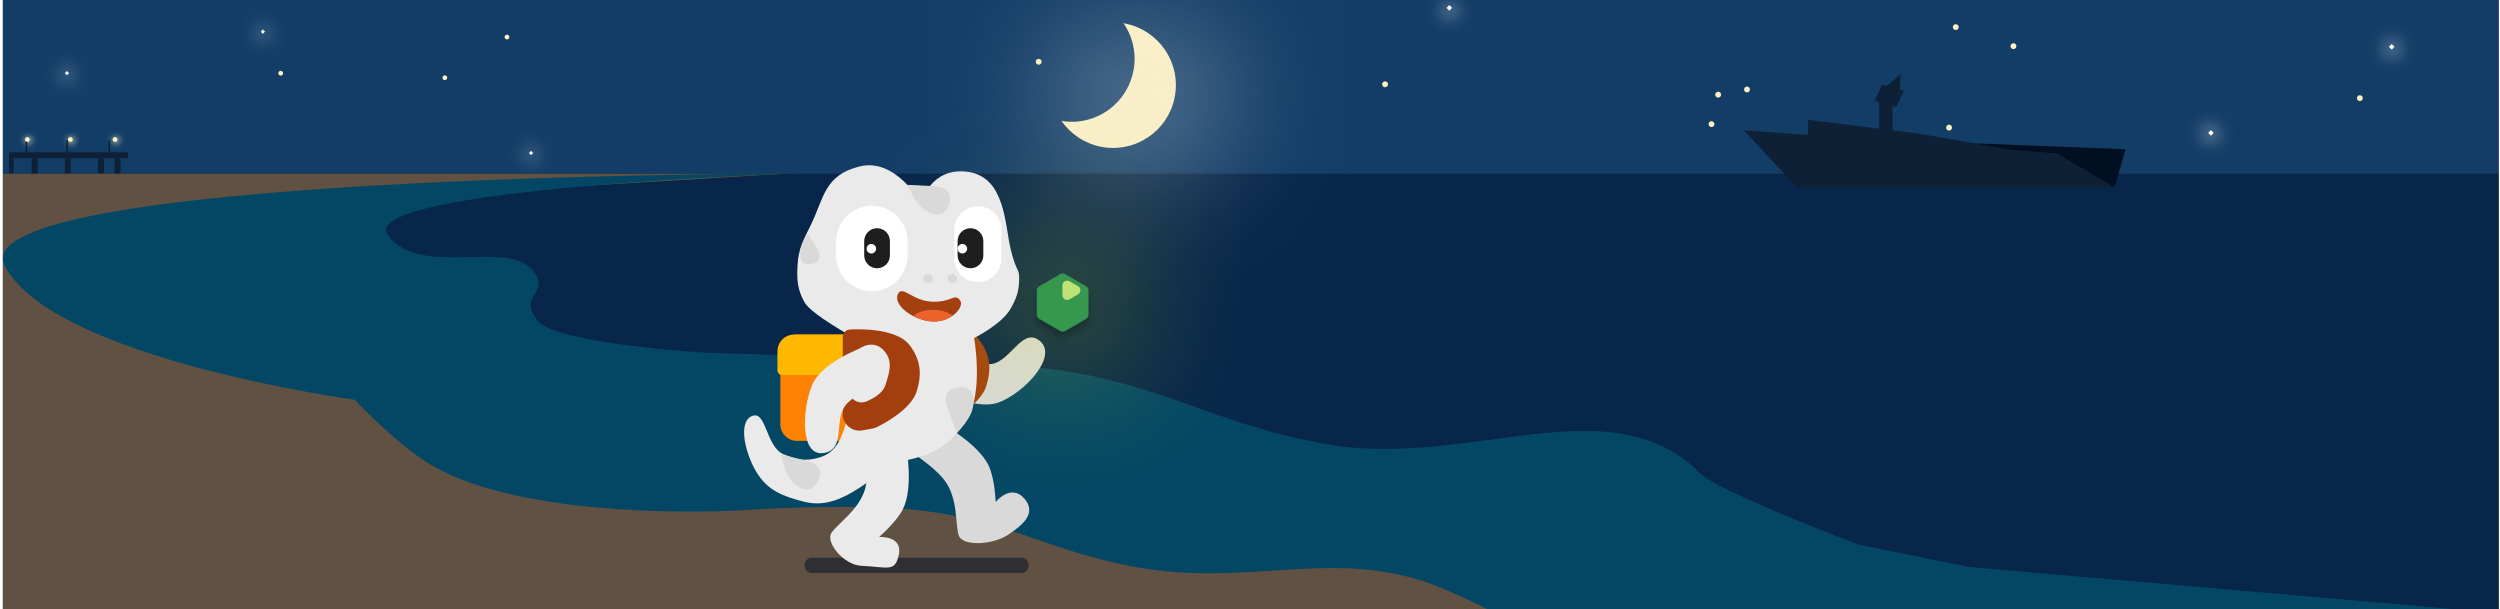
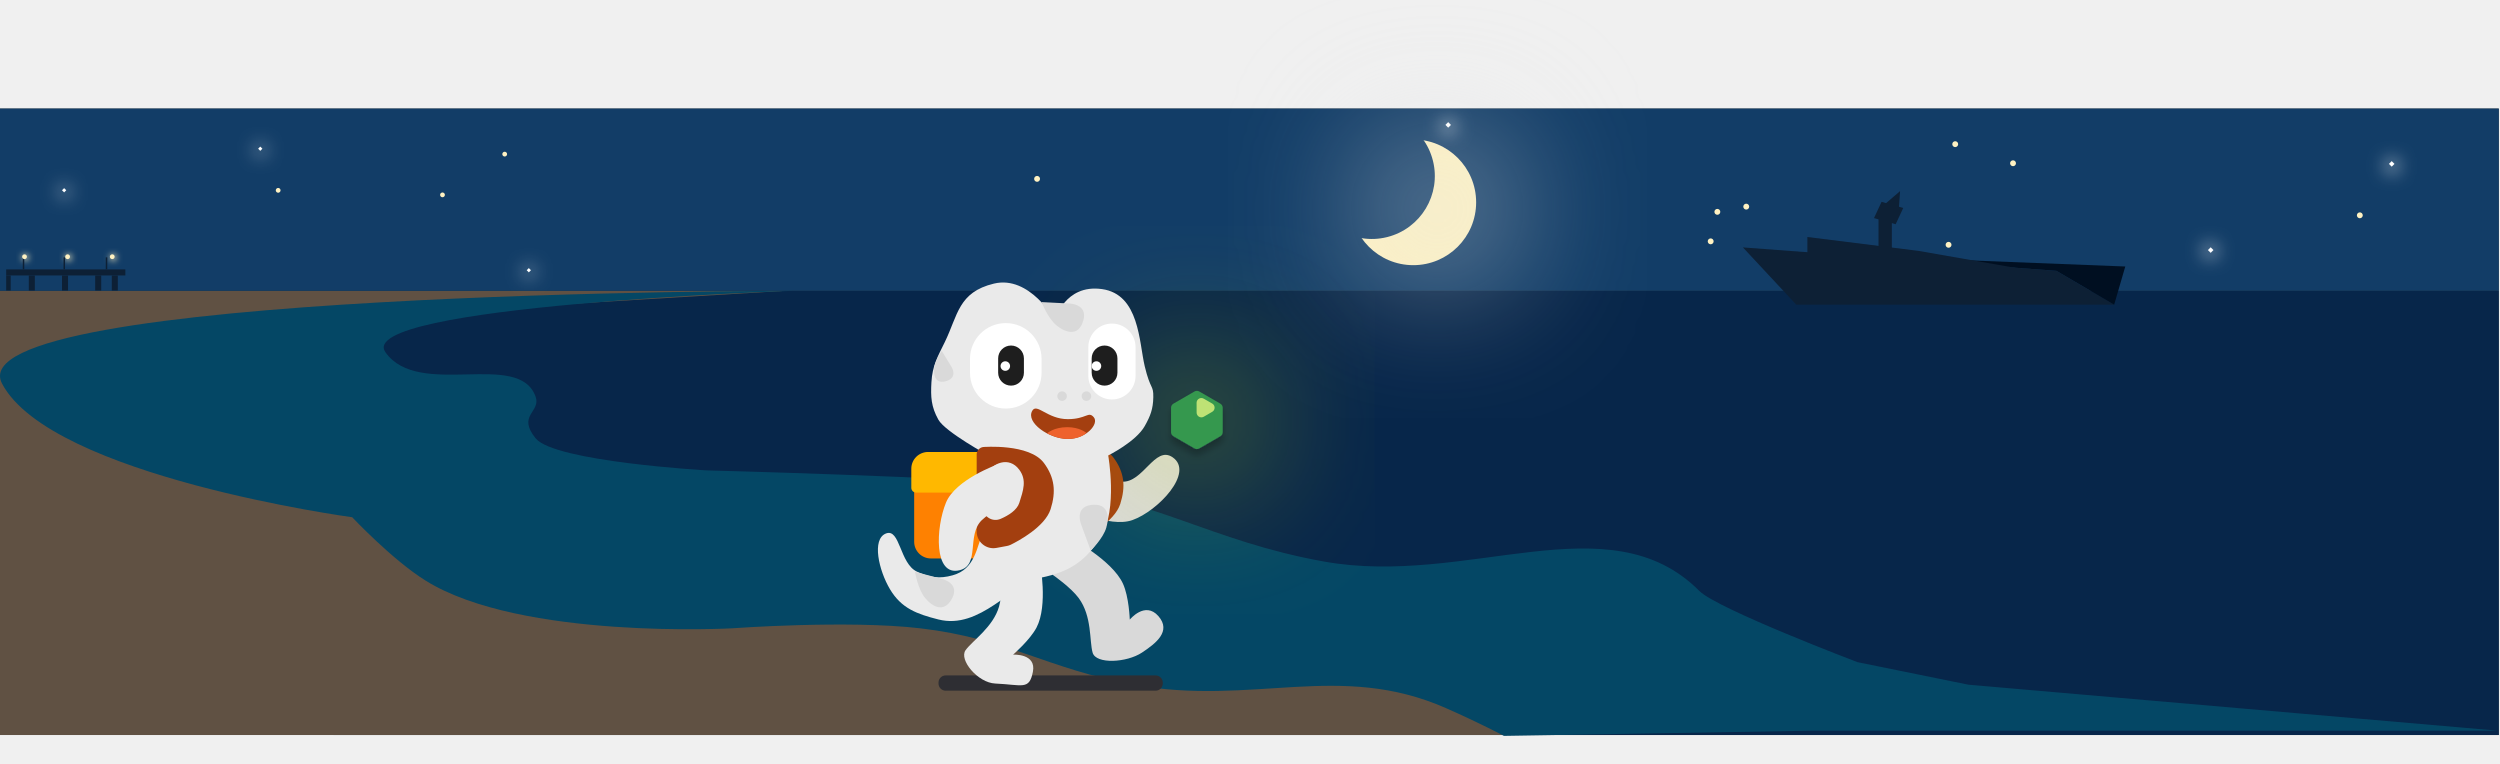
- <svg xmlns="http://www.w3.org/2000/svg" width="1659" height="404" viewBox="0 0 1659 404" fill="none">
-   <rect width="7721" height="2419" transform="translate(-1484 -662)" fill="white" />
-   <rect x="722.385" y="374" width="215.231" height="16" rx="8" fill="#F7F7F7" />
-   <rect x="1.908" y="-5.598" width="1656.18" height="415.196" fill="#21282C" />
-   <rect x="222.928" y="115.164" width="1435.16" height="294.432" fill="#07264A" />
-   <path d="M1.908 115.164H522.781L237.664 132.416L292.919 233.052L1014.92 376.243L997.976 409.596H1.908V115.164Z" fill="#605143" />
-   <rect x="1.908" y="-5.598" width="1656.18" height="120.763" fill="#123D67" />
-   <g clip-path="url(#clip0_760_2889)">
-     <circle cx="336.424" cy="24.584" r="1.586" fill="#FFF2C2" />
-     <circle cx="186.279" cy="48.584" r="1.586" fill="#FFF2C2" />
-     <g filter="url(#filter0_f_760_2889)">
-       <rect x="171" y="21.998" width="5" height="5" transform="rotate(-45 171 21.998)" fill="white" />
+ <svg xmlns="http://www.w3.org/2000/svg" width="1657" height="506" viewBox="0 0 1657 506" fill="none">
+   <rect x="720.477" y="451.572" width="215.231" height="16" rx="8" fill="#F7F7F7" />
+   <rect y="71.975" width="1656.18" height="415.196" fill="#21282C" />
+   <rect x="221.02" y="192.738" width="1435.16" height="294.432" fill="#07264A" />
+   <path d="M0 192.738H520.873L235.756 209.99L291.011 310.626L1013.01 453.817L996.067 487.171H0V192.738Z" fill="#605143" />
+   <rect y="71.975" width="1656.18" height="120.763" fill="#123D67" />
+   <g clip-path="url(#clip0_760_2776)">
+     <circle cx="334.516" cy="102.158" r="1.586" fill="#FFF2C2" />
+     <circle cx="184.371" cy="126.158" r="1.586" fill="#FFF2C2" />
+     <g filter="url(#filter0_f_760_2776)">
+       <rect x="169.092" y="99.572" width="5" height="5" transform="rotate(-45 169.092 99.5723)" fill="white" />
    </g>
-     <rect x="173" y="20.998" width="2" height="2" transform="rotate(-45 173 20.998)" fill="white" />
-     <g filter="url(#filter1_f_760_2889)">
-       <rect x="41" y="49.533" width="5" height="5" transform="rotate(-45 41 49.5332)" fill="white" />
+     <rect x="171.092" y="98.572" width="2" height="2" transform="rotate(-45 171.092 98.5723)" fill="white" />
+     <g filter="url(#filter1_f_760_2776)">
+       <rect x="39.092" y="127.107" width="5" height="5" transform="rotate(-45 39.0918 127.107)" fill="white" />
    </g>
-     <rect x="43" y="48.533" width="2" height="2" transform="rotate(-45 43 48.5332)" fill="white" />
-     <g filter="url(#filter2_f_760_2889)">
-       <rect x="349" y="102.533" width="5" height="5" transform="rotate(-45 349 102.533)" fill="white" />
+     <rect x="41.092" y="126.107" width="2" height="2" transform="rotate(-45 41.0918 126.107)" fill="white" />
+     <g filter="url(#filter2_f_760_2776)">
+       <rect x="347.092" y="180.107" width="5" height="5" transform="rotate(-45 347.092 180.107)" fill="white" />
    </g>
-     <rect x="351" y="101.533" width="2" height="2" transform="rotate(-45 351 101.533)" fill="white" />
-     <circle cx="295.188" cy="51.584" r="1.586" fill="#FFF2C2" />
-     <rect x="5" y="100.998" width="80" height="4" fill="#0D2035" />
-     <rect x="47" y="104.998" width="10" height="4" transform="rotate(90 47 104.998)" fill="#0D2035" />
-     <rect x="80" y="104.998" width="10" height="4" transform="rotate(90 80 104.998)" fill="#0D2035" />
-     <rect x="69" y="104.998" width="10" height="4" transform="rotate(90 69 104.998)" fill="#0D2035" />
-     <rect x="25" y="104.998" width="10" height="4" transform="rotate(90 25 104.998)" fill="#0D2035" />
-     <rect x="9" y="104.998" width="10" height="4" transform="rotate(90 9 104.998)" fill="#0D2035" />
-     <g filter="url(#filter3_f_760_2889)">
-       <circle cx="47.238" cy="93.113" r="2.115" fill="#FFF2C2" />
+     <rect x="349.092" y="179.107" width="2" height="2" transform="rotate(-45 349.092 179.107)" fill="white" />
+     <circle cx="293.279" cy="129.158" r="1.586" fill="#FFF2C2" />
+     <rect x="3.092" y="178.572" width="80" height="4" fill="#0D2035" />
+     <rect x="45.092" y="182.572" width="10" height="4" transform="rotate(90 45.0918 182.572)" fill="#0D2035" />
+     <rect x="78.092" y="182.572" width="10" height="4" transform="rotate(90 78.0918 182.572)" fill="#0D2035" />
+     <rect x="67.092" y="182.572" width="10" height="4" transform="rotate(90 67.0918 182.572)" fill="#0D2035" />
+     <rect x="23.092" y="182.572" width="10" height="4" transform="rotate(90 23.0918 182.572)" fill="#0D2035" />
+     <rect x="7.092" y="182.572" width="10" height="4" transform="rotate(90 7.0918 182.572)" fill="#0D2035" />
+     <g filter="url(#filter3_f_760_2776)">
+       <circle cx="45.33" cy="170.687" r="2.115" fill="#FFF2C2" />
    </g>
-     <rect x="45" y="92.998" width="8" height="1" transform="rotate(90 45 92.998)" fill="#0D2035" />
-     <circle cx="46.709" cy="92.584" r="1.586" fill="#FFF2C2" />
-     <g filter="url(#filter4_f_760_2889)">
-       <circle cx="18.689" cy="93.113" r="2.115" fill="#FFF2C2" />
+     <rect x="43.092" y="170.572" width="8" height="1" transform="rotate(90 43.0918 170.572)" fill="#0D2035" />
+     <circle cx="44.801" cy="170.158" r="1.586" fill="#FFF2C2" />
+     <g filter="url(#filter4_f_760_2776)">
+       <circle cx="16.781" cy="170.687" r="2.115" fill="#FFF2C2" />
    </g>
-     <rect x="18" y="92.998" width="8" height="1" transform="rotate(90 18 92.998)" fill="#0D2035" />
-     <circle cx="18.16" cy="92.584" r="1.586" fill="#FFF2C2" />
-     <g filter="url(#filter5_f_760_2889)">
-       <circle cx="76.843" cy="93.113" r="2.115" fill="#FFF2C2" />
+     <rect x="16.092" y="170.572" width="8" height="1" transform="rotate(90 16.0918 170.572)" fill="#0D2035" />
+     <circle cx="16.252" cy="170.158" r="1.586" fill="#FFF2C2" />
+     <g filter="url(#filter5_f_760_2776)">
+       <circle cx="74.935" cy="170.687" r="2.115" fill="#FFF2C2" />
    </g>
-     <rect x="73" y="92.998" width="8" height="1" transform="rotate(90 73 92.998)" fill="#0D2035" />
-     <circle cx="76.315" cy="92.584" r="1.586" fill="#FFF2C2" />
+     <rect x="71.092" y="170.572" width="8" height="1" transform="rotate(90 71.0918 170.572)" fill="#0D2035" />
+     <circle cx="74.406" cy="170.158" r="1.586" fill="#FFF2C2" />
  </g>
-   <g filter="url(#filter6_f_760_2889)">
-     <rect x="1462.12" y="88.791" width="6.509" height="6.509" transform="rotate(-45 1462.12 88.791)" fill="white" />
+   <g filter="url(#filter6_f_760_2776)">
+     <rect x="1460.21" y="166.363" width="6.509" height="6.509" transform="rotate(-45 1460.21 166.363)" fill="white" />
  </g>
-   <rect x="1465.31" y="88.178" width="2.604" height="2.604" transform="rotate(-45 1465.31 88.1777)" fill="white" />
-   <g filter="url(#filter7_f_760_2889)">
-     <rect x="1582.69" y="32.359" width="6.509" height="6.509" transform="rotate(-45 1582.69 32.3594)" fill="white" />
+   <rect x="1463.4" y="165.75" width="2.604" height="2.604" transform="rotate(-45 1463.4 165.75)" fill="white" />
+   <g filter="url(#filter7_f_760_2776)">
+     <rect x="1580.78" y="109.932" width="6.509" height="6.509" transform="rotate(-45 1580.78 109.932)" fill="white" />
  </g>
-   <rect x="1585.29" y="31.055" width="2.604" height="2.604" transform="rotate(-45 1585.29 31.0547)" fill="white" />
-   <g filter="url(#filter8_f_760_2889)">
-     <rect x="957.324" y="6.52" width="6.509" height="6.509" transform="rotate(-45 957.324 6.51953)" fill="white" />
+   <rect x="1583.38" y="108.627" width="2.604" height="2.604" transform="rotate(-45 1583.38 108.627)" fill="white" />
+   <g filter="url(#filter8_f_760_2776)">
+     <rect x="955.416" y="84.092" width="6.509" height="6.509" transform="rotate(-45 955.416 84.0918)" fill="white" />
  </g>
-   <rect x="959.928" y="5.217" width="2.604" height="2.604" transform="rotate(-45 959.928 5.2168)" fill="white" />
-   <ellipse cx="1566" cy="65.134" rx="1.953" ry="1.953" fill="#FFF2C2" />
-   <ellipse cx="1293.41" cy="84.687" rx="1.953" ry="1.953" fill="#FFF2C2" />
-   <ellipse cx="1336.14" cy="30.63" rx="1.953" ry="1.953" fill="#FFF2C2" />
-   <ellipse cx="1297.83" cy="17.98" rx="1.953" ry="1.953" fill="#FFF2C2" />
-   <ellipse cx="1159.32" cy="59.384" rx="1.953" ry="1.953" fill="#FFF2C2" />
-   <ellipse cx="1140.17" cy="62.836" rx="1.953" ry="1.953" fill="#FFF2C2" />
-   <ellipse cx="919.144" cy="55.933" rx="1.953" ry="1.953" fill="#FFF2C2" />
-   <ellipse cx="1135.75" cy="82.386" rx="1.953" ry="1.953" fill="#FFF2C2" />
-   <ellipse cx="738.646" cy="56.507" rx="41.658" ry="41.657" fill="#FFF2C2" />
-   <ellipse cx="711.188" cy="39.076" rx="41.725" ry="41.725" transform="rotate(-103.971 711.188 39.0758)" fill="#123D67" />
-   <g filter="url(#filter9_f_760_2889)">
-     <ellipse cx="754.499" cy="60.835" rx="38.414" ry="38.414" transform="rotate(-103.971 754.499 60.8347)" fill="#DFE2E6" fill-opacity="0.92" />
+   <rect x="958.02" y="82.789" width="2.604" height="2.604" transform="rotate(-45 958.02 82.7891)" fill="white" />
+   <ellipse cx="1564.09" cy="142.709" rx="1.953" ry="1.953" fill="#FFF2C2" />
+   <ellipse cx="1291.5" cy="162.259" rx="1.953" ry="1.953" fill="#FFF2C2" />
+   <ellipse cx="1334.23" cy="108.205" rx="1.953" ry="1.953" fill="#FFF2C2" />
+   <ellipse cx="1295.92" cy="95.552" rx="1.953" ry="1.953" fill="#FFF2C2" />
+   <ellipse cx="1157.41" cy="136.957" rx="1.953" ry="1.953" fill="#FFF2C2" />
+   <ellipse cx="1138.26" cy="140.408" rx="1.953" ry="1.953" fill="#FFF2C2" />
+   <ellipse cx="917.236" cy="133.507" rx="1.953" ry="1.953" fill="#FFF2C2" />
+   <ellipse cx="1133.84" cy="159.961" rx="1.953" ry="1.953" fill="#FFF2C2" />
+   <ellipse cx="936.728" cy="134.097" rx="41.658" ry="41.657" fill="#FFF2C2" />
+   <ellipse cx="909.27" cy="116.664" rx="41.725" ry="41.725" transform="rotate(-103.971 909.27 116.664)" fill="#123D67" />
+   <g filter="url(#filter9_f_760_2776)">
+     <ellipse cx="952.581" cy="138.423" rx="38.414" ry="38.414" transform="rotate(-103.971 952.581 138.423)" fill="#DFE2E6" fill-opacity="0.92" />
  </g>
-   <ellipse cx="689.283" cy="40.982" rx="1.953" ry="1.953" fill="#FFF2C2" />
-   <path d="M1157.11 86.41L1364.87 101.937L1403.18 124.364H1192.47L1157.11 86.41Z" fill="#0D2035" />
-   <path d="M1234.47 92.16L1410.55 99.061L1403.18 124.364L1364.87 101.936L1234.47 92.16Z" fill="#000F21" />
-   <path d="M1199.84 79.51L1273.51 88.711L1345.71 101.362H1199.84V79.51Z" fill="#0D2035" />
-   <rect x="1246.99" y="61.107" width="8.841" height="29.903" fill="#0D2035" />
-   <rect width="14.928" height="11.883" transform="matrix(0.962045 0.272892 -0.422071 0.906563 1249.01 56.1992)" fill="#0D2035" />
-   <path d="M1261.28 49.079L1260.46 60.962L1251.04 57.892L1261.28 49.079Z" fill="#0D2035" />
-   <path d="M1306.56 376.243L1657.35 406.721H1202.79L998.712 410.171C998.712 410.171 982.842 401.702 960.291 391.769C889.555 360.614 832.347 390.703 753.268 376.243C696.485 365.859 669.495 345.589 611.815 338.864C563.725 333.256 487.306 338.864 487.306 338.864C487.306 338.864 347.217 346.694 283.967 307.235C261.849 293.437 235.342 265.256 235.342 265.256C235.342 265.256 35.687 238.228 3.27 176.696C-29.146 115.164 527.827 115.164 527.827 115.164C527.827 115.164 235.342 124.94 257.444 155.994C279.546 187.047 345.767 154.1 356.904 185.322C360.608 195.706 344.379 197.398 356.904 212.925C369.428 228.451 470.361 234.202 470.361 234.202C470.361 234.202 636.694 238.532 689.172 243.978C766.917 252.047 802.834 280.803 879.25 294.584C974.479 311.757 1068.33 253.873 1128.27 314.136C1140.04 325.974 1232.99 361.291 1232.99 361.291L1306.56 376.243Z" fill="#044765" />
-   <g clip-path="url(#clip1_760_2889)">
-     <path d="M677.843 370.094H538.695C536.075 370.094 533.951 372.219 533.951 374.84V375.473C533.951 378.094 536.075 380.219 538.695 380.219H677.843C680.463 380.219 682.587 378.094 682.587 375.473V374.84C682.587 372.219 680.463 370.094 677.843 370.094Z" fill="#2E2E33" />
-     <path d="M662.5 267.133C646.815 272.689 620.779 258.485 620.779 258.485C620.779 258.485 618.482 250.446 620.258 245.83C622.754 239.342 634.836 235.624 634.836 235.624C634.836 235.624 647.083 241.15 655.462 241.689C669.552 242.595 677.375 217.528 689.053 225.469C703.814 235.505 679.323 261.174 662.5 267.133Z" fill="#D9D9D9" />
-     <path d="M605.422 220.187C605.422 217.706 607.238 215.599 609.691 215.236C609.691 215.236 640.338 212.735 650.013 225.836C657.169 235.527 658.074 244.883 654.44 256.371C650.699 268.198 632.776 277.653 627.961 280.01C627.165 280.4 626.328 280.659 625.457 280.821L618.506 282.108C611.701 283.369 605.422 278.143 605.422 271.219V220.187Z" fill="#A33F0F" />
-     <path d="M611.274 233.557C615.752 225.929 626.794 220.999 633.68 230.306C638.773 237.19 636.266 244.065 633.68 252.226C632.143 257.076 626.568 260.55 621.365 262.816C615.915 265.188 610.097 261.588 609.329 255.692C608.38 248.412 608.046 239.057 611.274 233.557Z" fill="#EAEAEA" />
-     <path d="M517.822 233.083C517.822 226.966 522.778 222.008 528.891 222.008H583.601V281.496C583.601 287.612 578.646 292.571 572.533 292.571H528.891C522.778 292.571 517.822 287.612 517.822 281.496V233.083Z" fill="#FE8101" />
-     <path d="M559.884 245.74C559.884 247.487 558.468 248.904 556.722 248.904H519.088C517.342 248.904 515.926 247.487 515.926 245.74V233.083C515.926 226.966 520.881 222.008 526.994 222.008H559.884V245.74Z" fill="#FFB800" />
-     <g filter="url(#filter10_f_760_2889)">
-       <path d="M677.994 194.343C680.289 184.574 687.618 176.773 697.221 173.877C706.823 170.981 717.241 173.431 724.548 180.305C731.856 187.178 734.944 197.429 732.649 207.198C730.353 216.967 723.024 224.768 713.422 227.664C703.819 230.56 693.402 228.109 686.094 221.236C678.786 214.363 675.698 204.111 677.994 194.343Z" fill="#D0E60A" />
+   <ellipse cx="687.375" cy="118.556" rx="1.953" ry="1.953" fill="#FFF2C2" />
+   <path d="M1155.2 163.984L1362.96 179.511L1401.27 201.939H1190.56L1155.2 163.984Z" fill="#0D2035" />
+   <path d="M1232.56 169.734L1408.64 176.635L1401.27 201.938L1362.96 179.51L1232.56 169.734Z" fill="#000F21" />
+   <path d="M1197.93 157.084L1271.61 166.285L1343.81 178.936H1197.93V157.084Z" fill="#0D2035" />
+   <rect x="1245.08" y="138.682" width="8.841" height="29.903" fill="#0D2035" />
+   <rect width="14.928" height="11.883" transform="matrix(0.962045 0.272892 -0.422071 0.906563 1247.1 133.773)" fill="#0D2035" />
+   <path d="M1259.38 126.653L1258.55 138.536L1249.13 135.466L1259.38 126.653Z" fill="#0D2035" />
+   <path d="M1304.65 453.817L1655.45 484.295H1200.88L996.804 487.746C996.804 487.746 980.934 479.276 958.383 469.344C887.647 438.188 830.439 468.277 751.36 453.817C694.576 443.434 667.587 423.163 609.906 416.438C561.816 410.831 485.398 416.438 485.398 416.438C485.398 416.438 345.309 424.269 282.058 384.809C259.94 371.011 233.434 342.83 233.434 342.83C233.434 342.83 33.779 315.802 1.362 254.27C-31.055 192.738 525.918 192.738 525.918 192.738C525.918 192.738 233.434 202.514 255.536 233.568C277.638 264.621 343.859 231.674 354.995 262.896C358.7 273.281 342.471 274.972 354.995 290.499C367.52 306.026 468.453 311.776 468.453 311.776C468.453 311.776 634.786 316.106 687.264 321.552C765.009 329.621 800.925 358.377 877.342 372.158C972.571 389.332 1066.43 331.447 1126.36 391.71C1138.13 403.548 1231.09 438.865 1231.09 438.865L1304.65 453.817Z" fill="#044765" />
+   <g clip-path="url(#clip1_760_2776)">
+     <path d="M765.935 447.666H626.787C624.167 447.666 622.043 449.791 622.043 452.412V453.045C622.043 455.667 624.167 457.792 626.787 457.792H765.935C768.555 457.792 770.679 455.667 770.679 453.045V452.412C770.679 449.791 768.555 447.666 765.935 447.666Z" fill="#2E2E33" />
+     <path d="M750.592 344.705C734.906 350.261 708.871 336.057 708.871 336.057C708.871 336.057 706.573 328.018 708.349 323.403C710.846 316.915 722.927 313.196 722.927 313.196C722.927 313.196 735.175 318.722 743.554 319.261C757.644 320.167 765.467 295.101 777.145 303.041C791.906 313.078 767.415 338.746 750.592 344.705Z" fill="#D9D9D9" />
+     <path d="M693.514 297.759C693.514 295.278 695.33 293.172 697.783 292.808C697.783 292.808 728.429 290.308 738.104 303.408C745.261 313.099 746.166 322.455 742.532 333.943C738.79 345.77 720.868 355.225 716.053 357.583C715.257 357.973 714.42 358.231 713.548 358.393L706.598 359.681C699.793 360.942 693.514 355.716 693.514 348.791V297.759Z" fill="#A33F0F" />
+     <path d="M699.366 311.129C703.843 303.501 714.886 298.572 721.771 307.878C726.865 314.762 724.358 321.637 721.771 329.798C720.234 334.648 714.66 338.123 709.456 340.388C704.007 342.76 698.189 339.16 697.42 333.264C696.472 325.984 696.137 316.629 699.366 311.129Z" fill="#EAEAEA" />
+     <path d="M605.914 310.655C605.914 304.538 610.87 299.58 616.983 299.58H671.693V359.068C671.693 365.184 666.738 370.143 660.625 370.143H616.983C610.87 370.143 605.914 365.184 605.914 359.068V310.655Z" fill="#FE8101" />
+     <path d="M647.976 323.312C647.976 325.06 646.56 326.476 644.813 326.476H607.18C605.433 326.476 604.018 325.06 604.018 323.312V310.655C604.018 304.538 608.973 299.58 615.086 299.58H647.976V323.312Z" fill="#FFB800" />
+     <g filter="url(#filter10_f_760_2776)">
+       <path d="M766.086 271.915C768.381 262.146 775.71 254.345 785.312 251.449C794.915 248.554 805.332 251.004 812.64 257.877C819.948 264.75 823.035 275.002 820.74 284.77C818.445 294.539 811.116 302.341 801.513 305.236C791.911 308.132 781.493 305.682 774.186 298.809C766.878 291.936 763.79 281.684 766.086 271.915Z" fill="#D0E60A" />
    </g>
-     <g filter="url(#filter11_d_760_2889)">
-       <path d="M703.616 181.902C704.595 181.337 705.8 181.337 706.779 181.902L720.734 189.964C721.712 190.529 722.315 191.574 722.315 192.704V208.827C722.315 209.958 721.712 211.002 720.734 211.567L706.779 219.629C705.8 220.194 704.595 220.194 703.616 219.629L689.661 211.567C688.683 211.002 688.08 209.958 688.08 208.827V192.704C688.08 191.574 688.683 190.529 689.661 189.964L703.616 181.902Z" fill="#35984E" />
+     <g filter="url(#filter11_d_760_2776)">
+       <path d="M791.708 259.475C792.687 258.909 793.892 258.909 794.871 259.475L808.826 267.536C809.804 268.101 810.407 269.146 810.407 270.276V286.399C810.407 287.53 809.804 288.574 808.826 289.139L794.871 297.201C793.892 297.766 792.687 297.766 791.708 297.201L777.753 289.139C776.775 288.574 776.172 287.53 776.172 286.399V270.276C776.172 269.146 776.775 268.101 777.753 267.536L791.708 259.475Z" fill="#35984E" />
    </g>
-     <path d="M709.779 198.629C707.675 199.855 705.034 198.342 705.025 195.906L705.002 189.419C704.993 186.983 707.623 185.451 709.736 186.661L715.363 189.885C717.475 191.095 717.486 194.14 715.382 195.366L709.779 198.629Z" fill="#BEE275" />
-     <path d="M656.173 309.213C648.892 293.48 621.285 278.928 621.285 278.928C621.285 278.928 612.586 281.514 609.604 285.607C605.413 291.36 609.939 303.63 609.939 303.63C609.939 303.63 621.749 311.83 626.911 318.881C635.811 331.038 633.879 347.27 636.103 355.023C638.327 362.776 658.671 361.693 668.828 354.947C677.814 348.979 688.56 340.901 679.686 330.777C670.812 320.653 660.72 333.11 660.72 333.11C660.72 333.11 660.241 318.001 656.173 309.213Z" fill="#D9D9D9" />
-     <path d="M598.949 338.311C606.632 323.543 601.258 295.743 601.258 295.743C601.258 295.743 594.078 291.466 589.164 292.004C582.257 292.76 575.576 303.496 575.576 303.496C575.576 303.496 576.365 316.624 574.057 324.528C570.078 338.157 556.505 346.994 551.905 353.348C547.304 359.699 559.993 374.97 571.527 375.473C589.611 376.264 594.072 380.061 596.51 367.72C598.949 355.38 583.386 356.329 583.386 356.329C583.386 356.329 594.658 346.561 598.949 338.311Z" fill="#EAEAEA" />
-     <path d="M529.263 175.739C529.878 164.815 533.307 158.985 538.118 149.159C546.815 131.399 546.973 116.093 570.692 110.397C594.41 104.702 611.171 134.604 611.171 134.604C611.171 134.604 617.496 110.555 642.321 114.036C667.147 117.517 666.83 149.159 670.625 165.139C674.42 181.118 676.476 177.373 676.318 185.706C676.169 193.505 674.446 198.051 670.625 204.85C664.812 215.196 646.432 224.31 646.432 224.31C646.432 224.31 652.805 259.922 641.847 277.786C631.928 293.955 621.291 301.36 601.842 305.315C582.393 309.27 561.638 340.049 533.849 333.002C519.516 329.367 509.302 325.629 501.75 312.909C494.382 300.499 489.574 279.843 499.062 276.046C508.549 272.249 508.15 296.075 519.776 301.36C528.195 305.187 534.431 306.227 543.336 303.733C558.155 299.583 559.111 285.961 564.468 271.527C570.981 253.977 570.951 243.524 567.055 224.31C567.055 224.31 538.322 208.64 533.849 200.578C529.064 191.954 528.71 185.588 529.263 175.739Z" fill="#EAEAEA" />
-     <path d="M602.26 122.65L620.602 123.6C620.602 123.6 633.094 123.758 629.931 134.833C626.769 145.908 618.072 142.902 612.222 138.155C606.371 133.409 602.26 122.65 602.26 122.65Z" fill="#D9D9D9" />
-     <path d="M536.116 155.008L542.44 165.4C542.44 165.4 547.023 172.289 539.558 174.866C532.092 177.443 530.544 171.522 531.048 166.479C531.551 161.437 536.116 155.008 536.116 155.008Z" fill="#D9D9D9" />
-     <path d="M518.367 301.43L536.132 306.095C536.132 306.095 548.331 308.794 542.981 318.993C537.632 329.192 529.729 324.477 524.966 318.639C520.204 312.8 518.367 301.43 518.367 301.43Z" fill="#D9D9D9" />
-     <path d="M642.424 181.979C642.424 187.484 637.963 191.947 632.462 191.947C626.96 191.947 622.5 187.484 622.5 181.979C622.5 176.475 623.956 167.74 629.457 167.74C634.959 167.74 642.424 176.475 642.424 181.979Z" fill="#EAEAEA" />
-     <path d="M634.85 287.356L628.508 270.109C628.508 270.109 623.741 258.555 635.162 257.109C646.582 255.662 647.24 264.845 645.179 272.094C643.119 279.343 634.85 287.356 634.85 287.356Z" fill="#D9D9D9" />
-     <path d="M615.86 188.149C617.606 188.149 619.022 186.732 619.022 184.985C619.022 183.237 617.606 181.82 615.86 181.82C614.113 181.82 612.697 183.237 612.697 184.985C612.697 186.732 614.113 188.149 615.86 188.149Z" fill="#D9D9D9" />
-     <path d="M631.987 188.149C633.733 188.149 635.149 186.732 635.149 184.985C635.149 183.237 633.733 181.82 631.987 181.82C630.24 181.82 628.824 183.237 628.824 184.985C628.824 186.732 630.24 188.149 631.987 188.149Z" fill="#D9D9D9" />
-     <path d="M636.868 198.975C640.505 203.246 632.033 213.372 619.632 213.372C607.232 213.372 591.645 202.455 596.072 194.703C599.144 189.324 606.034 200.24 619.632 200.24C632.033 200.24 633.231 194.703 636.868 198.975Z" fill="#A43F10" />
-     <path d="M631.987 209.35C631.987 209.35 628.192 213.371 619.632 213.371C612.854 213.371 605.896 209.666 605.896 209.666C605.896 209.666 610.256 205.553 619.337 205.553C627.559 205.553 631.987 209.35 631.987 209.35Z" fill="#EE622D" />
-     <path d="M559.25 223.669C559.25 221.189 561.067 219.082 563.519 218.718C563.519 218.718 594.166 216.218 603.841 229.318C610.997 239.009 611.902 248.366 608.268 259.853C604.527 271.68 586.604 281.136 581.789 283.493C580.993 283.883 580.156 284.142 579.285 284.303L572.334 285.591C565.529 286.852 559.25 281.626 559.25 274.701V223.669Z" fill="#A33F0F" />
-     <path d="M565.102 237.037C569.58 229.409 580.622 224.48 587.508 233.786C592.601 240.67 590.094 247.546 587.508 255.706C585.971 260.556 580.396 264.031 575.193 266.296C569.743 268.669 563.925 265.069 563.157 259.172C562.208 251.892 561.874 242.538 565.102 237.037Z" fill="#EAEAEA" />
-     <path d="M538.907 255.549C545.238 240.153 573.184 230.229 573.184 230.229C573.184 230.229 580.701 233.88 582.952 238.284C586.116 244.474 580.822 255.958 580.822 255.958C580.822 255.958 568.536 261.398 562.544 267.283C552.467 277.179 561.637 296.969 547.934 300.373C530.613 304.676 532.118 272.063 538.907 255.549Z" fill="#EAEAEA" />
-     <path d="M602.261 160.304C602.261 147.197 591.642 136.572 578.543 136.572C565.443 136.572 554.824 147.197 554.824 160.304V169.48C554.824 182.587 565.443 193.212 578.543 193.212C591.642 193.212 602.261 182.587 602.261 169.48V160.304Z" fill="white" />
-     <path d="M590.56 159.989C590.56 155.27 586.737 151.445 582.021 151.445C577.305 151.445 573.482 155.27 573.482 159.989V169.482C573.482 174.2 577.305 178.025 582.021 178.025C586.737 178.025 590.56 174.2 590.56 169.482V159.989Z" fill="#1E1E1E" />
-     <path d="M578.225 168.215C579.972 168.215 581.387 166.799 581.387 165.051C581.387 163.303 579.972 161.887 578.225 161.887C576.478 161.887 575.062 163.303 575.062 165.051C575.062 166.799 576.478 168.215 578.225 168.215Z" fill="white" />
-     <path d="M664.56 152.552C664.56 143.901 657.552 136.889 648.906 136.889C640.261 136.889 633.252 143.901 633.252 152.552V171.537C633.252 180.188 640.261 187.2 648.906 187.2C657.552 187.2 664.56 180.188 664.56 171.537V152.552Z" fill="white" />
-     <path d="M652.544 159.989C652.544 155.27 648.721 151.445 644.005 151.445C639.29 151.445 635.467 155.27 635.467 159.989V169.482C635.467 174.2 639.29 178.025 644.005 178.025C648.721 178.025 652.544 174.2 652.544 169.482V159.989Z" fill="#1E1E1E" />
-     <path d="M638.629 168.215C640.376 168.215 641.792 166.799 641.792 165.051C641.792 163.303 640.376 161.887 638.629 161.887C636.883 161.887 635.467 163.303 635.467 165.051C635.467 166.799 636.883 168.215 638.629 168.215Z" fill="white" />
+     <path d="M797.87 276.202C795.766 277.427 793.126 275.914 793.117 273.478L793.094 266.991C793.085 264.555 795.715 263.023 797.828 264.234L803.454 267.457C805.567 268.668 805.578 271.712 803.474 272.938L797.87 276.202Z" fill="#BEE275" />
+     <path d="M744.265 386.785C736.984 371.052 709.377 356.5 709.377 356.5C709.377 356.5 700.678 359.086 697.696 363.179C693.505 368.932 698.03 381.203 698.03 381.203C698.03 381.203 709.841 389.402 715.003 396.453C723.903 408.61 721.971 424.842 724.195 432.595C726.419 440.348 746.763 439.266 756.92 432.52C765.906 426.551 776.652 418.473 767.778 408.349C758.903 398.225 748.812 410.682 748.812 410.682C748.812 410.682 748.333 395.574 744.265 386.785Z" fill="#D9D9D9" />
+     <path d="M687.041 415.883C694.723 401.116 689.349 373.315 689.349 373.315C689.349 373.315 682.17 369.038 677.256 369.576C670.349 370.333 663.668 381.069 663.668 381.069C663.668 381.069 664.456 394.196 662.149 402.1C658.17 415.729 644.597 424.567 639.996 430.92C635.396 437.271 648.084 452.542 659.619 453.045C677.702 453.836 682.163 457.633 684.602 445.293C687.041 432.952 671.478 433.901 671.478 433.901C671.478 433.901 682.749 424.133 687.041 415.883Z" fill="#EAEAEA" />
+     <path d="M617.355 253.311C617.97 242.387 621.399 236.557 626.21 226.731C634.907 208.971 635.065 193.665 658.783 187.969C682.502 182.274 699.263 212.176 699.263 212.176C699.263 212.176 705.588 188.128 730.413 191.608C755.238 195.089 754.922 226.731 758.717 242.711C762.512 258.69 764.568 254.946 764.41 263.279C764.261 271.077 762.538 275.623 758.717 282.422C752.904 292.768 734.524 301.882 734.524 301.882C734.524 301.882 740.897 337.495 729.939 355.358C720.02 371.527 709.383 378.932 689.934 382.887C670.484 386.843 649.73 417.622 621.941 410.574C607.607 406.94 597.394 403.201 589.842 390.482C582.474 378.072 577.666 357.415 587.154 353.618C596.641 349.821 596.242 373.647 607.868 378.932C616.287 382.759 622.523 383.799 631.428 381.305C646.247 377.155 647.203 363.533 652.56 349.099C659.073 331.549 659.043 321.096 655.146 301.882C655.146 301.882 626.414 286.212 621.941 278.151C617.156 269.526 616.801 263.16 617.355 253.311Z" fill="#EAEAEA" />
+     <path d="M690.352 200.223L708.694 201.172C708.694 201.172 721.186 201.33 718.023 212.405C714.861 223.48 706.164 220.474 700.313 215.727C694.463 210.981 690.352 200.223 690.352 200.223Z" fill="#D9D9D9" />
+     <path d="M624.208 232.58L630.532 242.973C630.532 242.973 635.115 249.861 627.649 252.438C620.184 255.016 618.635 249.094 619.139 244.052C619.643 239.009 624.208 232.58 624.208 232.58Z" fill="#D9D9D9" />
+     <path d="M606.459 379.002L624.224 383.667C624.224 383.667 636.422 386.366 631.073 396.565C625.724 406.764 617.82 402.05 613.058 396.211C608.295 390.372 606.459 379.002 606.459 379.002Z" fill="#D9D9D9" />
+     <path d="M730.515 259.552C730.515 265.056 726.055 269.519 720.554 269.519C715.052 269.519 710.592 265.056 710.592 259.552C710.592 254.047 712.047 245.312 717.549 245.312C723.051 245.312 730.515 254.047 730.515 259.552Z" fill="#EAEAEA" />
+     <path d="M722.941 364.928L716.6 347.681C716.6 347.681 711.833 336.127 723.253 334.681C734.674 333.235 735.332 342.418 733.271 349.666C731.211 356.915 722.941 364.928 722.941 364.928Z" fill="#D9D9D9" />
+     <path d="M703.952 265.721C705.698 265.721 707.114 264.304 707.114 262.557C707.114 260.809 705.698 259.393 703.952 259.393C702.205 259.393 700.789 260.809 700.789 262.557C700.789 264.304 702.205 265.721 703.952 265.721Z" fill="#D9D9D9" />
+     <path d="M720.078 265.721C721.825 265.721 723.241 264.304 723.241 262.557C723.241 260.809 721.825 259.393 720.078 259.393C718.332 259.393 716.916 260.809 716.916 262.557C716.916 264.304 718.332 265.721 720.078 265.721Z" fill="#D9D9D9" />
+     <path d="M724.96 276.547C728.597 280.819 720.125 290.944 707.724 290.944C695.324 290.944 679.737 280.027 684.164 272.275C687.236 266.896 694.126 277.812 707.724 277.812C720.125 277.812 721.323 272.275 724.96 276.547Z" fill="#A43F10" />
+     <path d="M720.079 286.922C720.079 286.922 716.284 290.944 707.724 290.944C700.946 290.944 693.988 287.239 693.988 287.239C693.988 287.239 698.348 283.125 707.429 283.125C715.651 283.125 720.079 286.922 720.079 286.922Z" fill="#EE622D" />
+     <path d="M647.342 301.242C647.342 298.761 649.158 296.654 651.611 296.29C651.611 296.29 682.258 293.79 691.932 306.891C699.089 316.582 699.994 325.938 696.36 337.426C692.618 349.253 674.696 358.708 669.881 361.065C669.085 361.455 668.248 361.714 667.377 361.875L660.426 363.163C653.621 364.424 647.342 359.198 647.342 352.274V301.242Z" fill="#A33F0F" />
+     <path d="M653.194 314.609C657.672 306.981 668.714 302.052 675.6 311.358C680.693 318.243 678.186 325.118 675.6 333.279C674.063 338.128 668.488 341.603 663.285 343.869C657.835 346.241 652.017 342.641 651.249 336.744C650.3 329.464 649.966 320.11 653.194 314.609Z" fill="#EAEAEA" />
+     <path d="M626.999 333.122C633.33 317.725 661.276 307.801 661.276 307.801C661.276 307.801 668.793 311.453 671.044 315.856C674.207 322.046 668.914 333.531 668.914 333.531C668.914 333.531 656.628 338.971 650.636 344.855C640.559 354.751 649.729 374.541 636.026 377.945C618.705 382.248 620.209 349.635 626.999 333.122Z" fill="#EAEAEA" />
+     <path d="M690.353 237.876C690.353 224.77 679.734 214.145 666.634 214.145C653.535 214.145 642.916 224.77 642.916 237.876V247.053C642.916 260.16 653.535 270.785 666.634 270.785C679.734 270.785 690.353 260.16 690.353 247.053V237.876Z" fill="white" />
+     <path d="M678.652 237.561C678.652 232.843 674.829 229.018 670.113 229.018C665.397 229.018 661.574 232.843 661.574 237.561V247.054C661.574 251.772 665.397 255.597 670.113 255.597C674.829 255.597 678.652 251.772 678.652 247.054V237.561Z" fill="#1E1E1E" />
+     <path d="M666.317 245.787C668.063 245.787 669.479 244.371 669.479 242.623C669.479 240.876 668.063 239.459 666.317 239.459C664.57 239.459 663.154 240.876 663.154 242.623C663.154 244.371 664.57 245.787 666.317 245.787Z" fill="white" />
+     <path d="M752.652 230.124C752.652 221.474 745.643 214.461 736.998 214.461C728.352 214.461 721.344 221.474 721.344 230.124V249.109C721.344 257.76 728.352 264.773 736.998 264.773C745.643 264.773 752.652 257.76 752.652 249.109V230.124Z" fill="white" />
+     <path d="M740.636 237.561C740.636 232.843 736.813 229.018 732.097 229.018C727.381 229.018 723.559 232.843 723.559 237.561V247.054C723.559 251.772 727.381 255.597 732.097 255.597C736.813 255.597 740.636 251.772 740.636 247.054V237.561Z" fill="#1E1E1E" />
+     <path d="M726.721 245.787C728.468 245.787 729.884 244.371 729.884 242.623C729.884 240.876 728.468 239.459 726.721 239.459C724.974 239.459 723.559 240.876 723.559 242.623C723.559 244.371 724.974 245.787 726.721 245.787Z" fill="white" />
  </g>
  <defs>
-     <filter id="filter0_f_760_2889" x="159" y="6.463" width="31.07" height="31.07" filterUnits="userSpaceOnUse" color-interpolation-filters="sRGB">
+     <filter id="filter0_f_760_2776" x="157.092" y="84.037" width="31.07" height="31.07" filterUnits="userSpaceOnUse" color-interpolation-filters="sRGB">
      <feFlood flood-opacity="0" result="BackgroundImageFix" />
      <feBlend mode="normal" in="SourceGraphic" in2="BackgroundImageFix" result="shape" />
-       <feGaussianBlur stdDeviation="6" result="effect1_foregroundBlur_760_2889" />
+       <feGaussianBlur stdDeviation="6" result="effect1_foregroundBlur_760_2776" />
    </filter>
-     <filter id="filter1_f_760_2889" x="29" y="33.998" width="31.07" height="31.07" filterUnits="userSpaceOnUse" color-interpolation-filters="sRGB">
+     <filter id="filter1_f_760_2776" x="27.092" y="111.572" width="31.07" height="31.07" filterUnits="userSpaceOnUse" color-interpolation-filters="sRGB">
      <feFlood flood-opacity="0" result="BackgroundImageFix" />
      <feBlend mode="normal" in="SourceGraphic" in2="BackgroundImageFix" result="shape" />
-       <feGaussianBlur stdDeviation="6" result="effect1_foregroundBlur_760_2889" />
+       <feGaussianBlur stdDeviation="6" result="effect1_foregroundBlur_760_2776" />
    </filter>
-     <filter id="filter2_f_760_2889" x="337" y="86.998" width="31.07" height="31.07" filterUnits="userSpaceOnUse" color-interpolation-filters="sRGB">
+     <filter id="filter2_f_760_2776" x="335.092" y="164.572" width="31.07" height="31.07" filterUnits="userSpaceOnUse" color-interpolation-filters="sRGB">
      <feFlood flood-opacity="0" result="BackgroundImageFix" />
      <feBlend mode="normal" in="SourceGraphic" in2="BackgroundImageFix" result="shape" />
-       <feGaussianBlur stdDeviation="6" result="effect1_foregroundBlur_760_2889" />
+       <feGaussianBlur stdDeviation="6" result="effect1_foregroundBlur_760_2776" />
    </filter>
-     <filter id="filter3_f_760_2889" x="41.123" y="86.998" width="12.229" height="12.229" filterUnits="userSpaceOnUse" color-interpolation-filters="sRGB">
+     <filter id="filter3_f_760_2776" x="39.215" y="164.572" width="12.229" height="12.229" filterUnits="userSpaceOnUse" color-interpolation-filters="sRGB">
      <feFlood flood-opacity="0" result="BackgroundImageFix" />
      <feBlend mode="normal" in="SourceGraphic" in2="BackgroundImageFix" result="shape" />
-       <feGaussianBlur stdDeviation="2" result="effect1_foregroundBlur_760_2889" />
+       <feGaussianBlur stdDeviation="2" result="effect1_foregroundBlur_760_2776" />
    </filter>
-     <filter id="filter4_f_760_2889" x="12.574" y="86.998" width="12.229" height="12.229" filterUnits="userSpaceOnUse" color-interpolation-filters="sRGB">
+     <filter id="filter4_f_760_2776" x="10.666" y="164.572" width="12.229" height="12.229" filterUnits="userSpaceOnUse" color-interpolation-filters="sRGB">
      <feFlood flood-opacity="0" result="BackgroundImageFix" />
      <feBlend mode="normal" in="SourceGraphic" in2="BackgroundImageFix" result="shape" />
-       <feGaussianBlur stdDeviation="2" result="effect1_foregroundBlur_760_2889" />
+       <feGaussianBlur stdDeviation="2" result="effect1_foregroundBlur_760_2776" />
    </filter>
-     <filter id="filter5_f_760_2889" x="70.728" y="86.998" width="12.229" height="12.229" filterUnits="userSpaceOnUse" color-interpolation-filters="sRGB">
+     <filter id="filter5_f_760_2776" x="68.82" y="164.572" width="12.229" height="12.229" filterUnits="userSpaceOnUse" color-interpolation-filters="sRGB">
      <feFlood flood-opacity="0" result="BackgroundImageFix" />
      <feBlend mode="normal" in="SourceGraphic" in2="BackgroundImageFix" result="shape" />
-       <feGaussianBlur stdDeviation="2" result="effect1_foregroundBlur_760_2889" />
+       <feGaussianBlur stdDeviation="2" result="effect1_foregroundBlur_760_2776" />
    </filter>
-     <filter id="filter6_f_760_2889" x="1450.12" y="72.188" width="33.205" height="33.207" filterUnits="userSpaceOnUse" color-interpolation-filters="sRGB">
+     <filter id="filter6_f_760_2776" x="1448.21" y="149.76" width="33.205" height="33.207" filterUnits="userSpaceOnUse" color-interpolation-filters="sRGB">
      <feFlood flood-opacity="0" result="BackgroundImageFix" />
      <feBlend mode="normal" in="SourceGraphic" in2="BackgroundImageFix" result="shape" />
-       <feGaussianBlur stdDeviation="6" result="effect1_foregroundBlur_760_2889" />
+       <feGaussianBlur stdDeviation="6" result="effect1_foregroundBlur_760_2776" />
    </filter>
-     <filter id="filter7_f_760_2889" x="1570.69" y="15.756" width="33.205" height="33.207" filterUnits="userSpaceOnUse" color-interpolation-filters="sRGB">
+     <filter id="filter7_f_760_2776" x="1568.78" y="93.328" width="33.205" height="33.207" filterUnits="userSpaceOnUse" color-interpolation-filters="sRGB">
      <feFlood flood-opacity="0" result="BackgroundImageFix" />
      <feBlend mode="normal" in="SourceGraphic" in2="BackgroundImageFix" result="shape" />
-       <feGaussianBlur stdDeviation="6" result="effect1_foregroundBlur_760_2889" />
+       <feGaussianBlur stdDeviation="6" result="effect1_foregroundBlur_760_2776" />
    </filter>
-     <filter id="filter8_f_760_2889" x="945.324" y="-10.084" width="33.205" height="33.207" filterUnits="userSpaceOnUse" color-interpolation-filters="sRGB">
+     <filter id="filter8_f_760_2776" x="943.416" y="67.488" width="33.205" height="33.207" filterUnits="userSpaceOnUse" color-interpolation-filters="sRGB">
      <feFlood flood-opacity="0" result="BackgroundImageFix" />
      <feBlend mode="normal" in="SourceGraphic" in2="BackgroundImageFix" result="shape" />
-       <feGaussianBlur stdDeviation="6" result="effect1_foregroundBlur_760_2889" />
+       <feGaussianBlur stdDeviation="6" result="effect1_foregroundBlur_760_2776" />
    </filter>
-     <filter id="filter9_f_760_2889" x="616.076" y="-77.588" width="276.846" height="276.846" filterUnits="userSpaceOnUse" color-interpolation-filters="sRGB">
+     <filter id="filter9_f_760_2776" x="814.158" y="0" width="276.846" height="276.846" filterUnits="userSpaceOnUse" color-interpolation-filters="sRGB">
      <feFlood flood-opacity="0" result="BackgroundImageFix" />
      <feBlend mode="normal" in="SourceGraphic" in2="BackgroundImageFix" result="shape" />
-       <feGaussianBlur stdDeviation="50" result="effect1_foregroundBlur_760_2889" />
+       <feGaussianBlur stdDeviation="50" result="effect1_foregroundBlur_760_2776" />
    </filter>
-     <filter id="filter10_f_760_2889" x="577.248" y="72.682" width="256.146" height="256.178" filterUnits="userSpaceOnUse" color-interpolation-filters="sRGB">
+     <filter id="filter10_f_760_2776" x="665.34" y="150.254" width="256.146" height="256.178" filterUnits="userSpaceOnUse" color-interpolation-filters="sRGB">
      <feFlood flood-opacity="0" result="BackgroundImageFix" />
      <feBlend mode="normal" in="SourceGraphic" in2="BackgroundImageFix" result="shape" />
-       <feGaussianBlur stdDeviation="50" result="effect1_foregroundBlur_760_2889" />
+       <feGaussianBlur stdDeviation="50" result="effect1_foregroundBlur_760_2776" />
    </filter>
-     <filter id="filter11_d_760_2889" x="684.08" y="181.479" width="42.234" height="46.574" filterUnits="userSpaceOnUse" color-interpolation-filters="sRGB">
+     <filter id="filter11_d_760_2776" x="772.172" y="259.051" width="42.234" height="46.574" filterUnits="userSpaceOnUse" color-interpolation-filters="sRGB">
      <feFlood flood-opacity="0" result="BackgroundImageFix" />
      <feColorMatrix in="SourceAlpha" type="matrix" values="0 0 0 0 0 0 0 0 0 0 0 0 0 0 0 0 0 0 127 0" result="hardAlpha" />
      <feOffset dy="4" />
      <feGaussianBlur stdDeviation="2" />
      <feComposite in2="hardAlpha" operator="out" />
      <feColorMatrix type="matrix" values="0 0 0 0 0 0 0 0 0 0 0 0 0 0 0 0 0 0 0.25 0" />
-       <feBlend mode="normal" in2="BackgroundImageFix" result="effect1_dropShadow_760_2889" />
-       <feBlend mode="normal" in="SourceGraphic" in2="effect1_dropShadow_760_2889" result="shape" />
+       <feBlend mode="normal" in2="BackgroundImageFix" result="effect1_dropShadow_760_2776" />
+       <feBlend mode="normal" in="SourceGraphic" in2="effect1_dropShadow_760_2776" result="shape" />
    </filter>
-     <clipPath id="clip0_760_2889">
-       <rect width="424" height="416" fill="white" transform="translate(6 -6.00195)" />
+     <clipPath id="clip0_760_2776">
+       <rect width="424" height="416" fill="white" transform="translate(4.0918 71.5723)" />
    </clipPath>
-     <clipPath id="clip1_760_2889">
-       <rect width="401" height="393" fill="white" transform="translate(422 35)" />
+     <clipPath id="clip1_760_2776">
+       <rect width="401" height="393" fill="white" transform="translate(510.092 112.572)" />
    </clipPath>
  </defs>
</svg>
